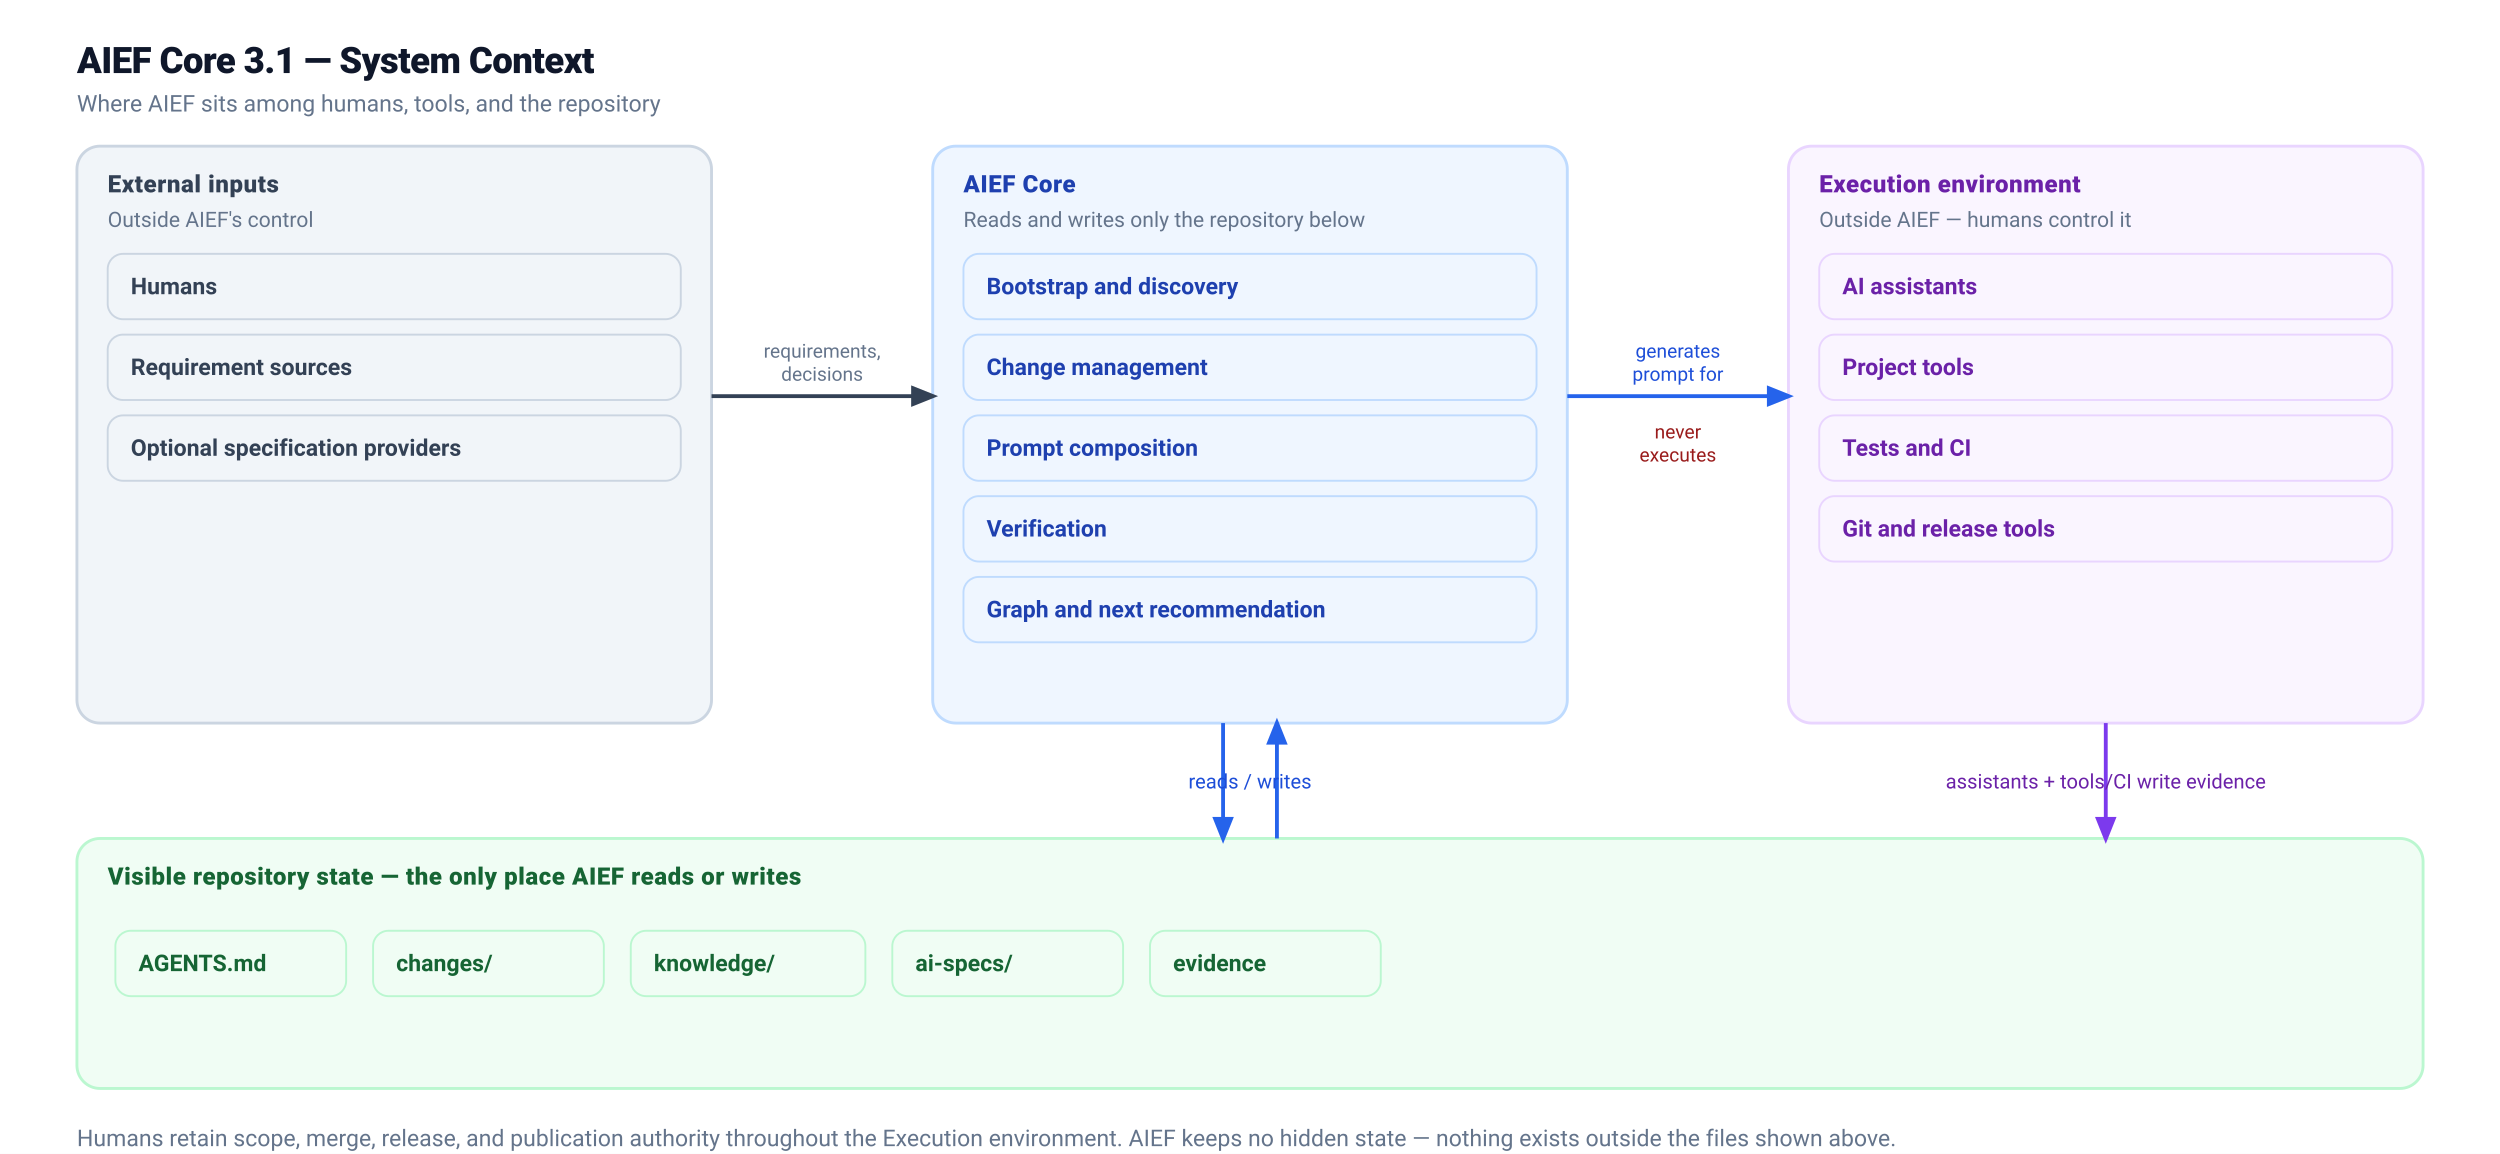
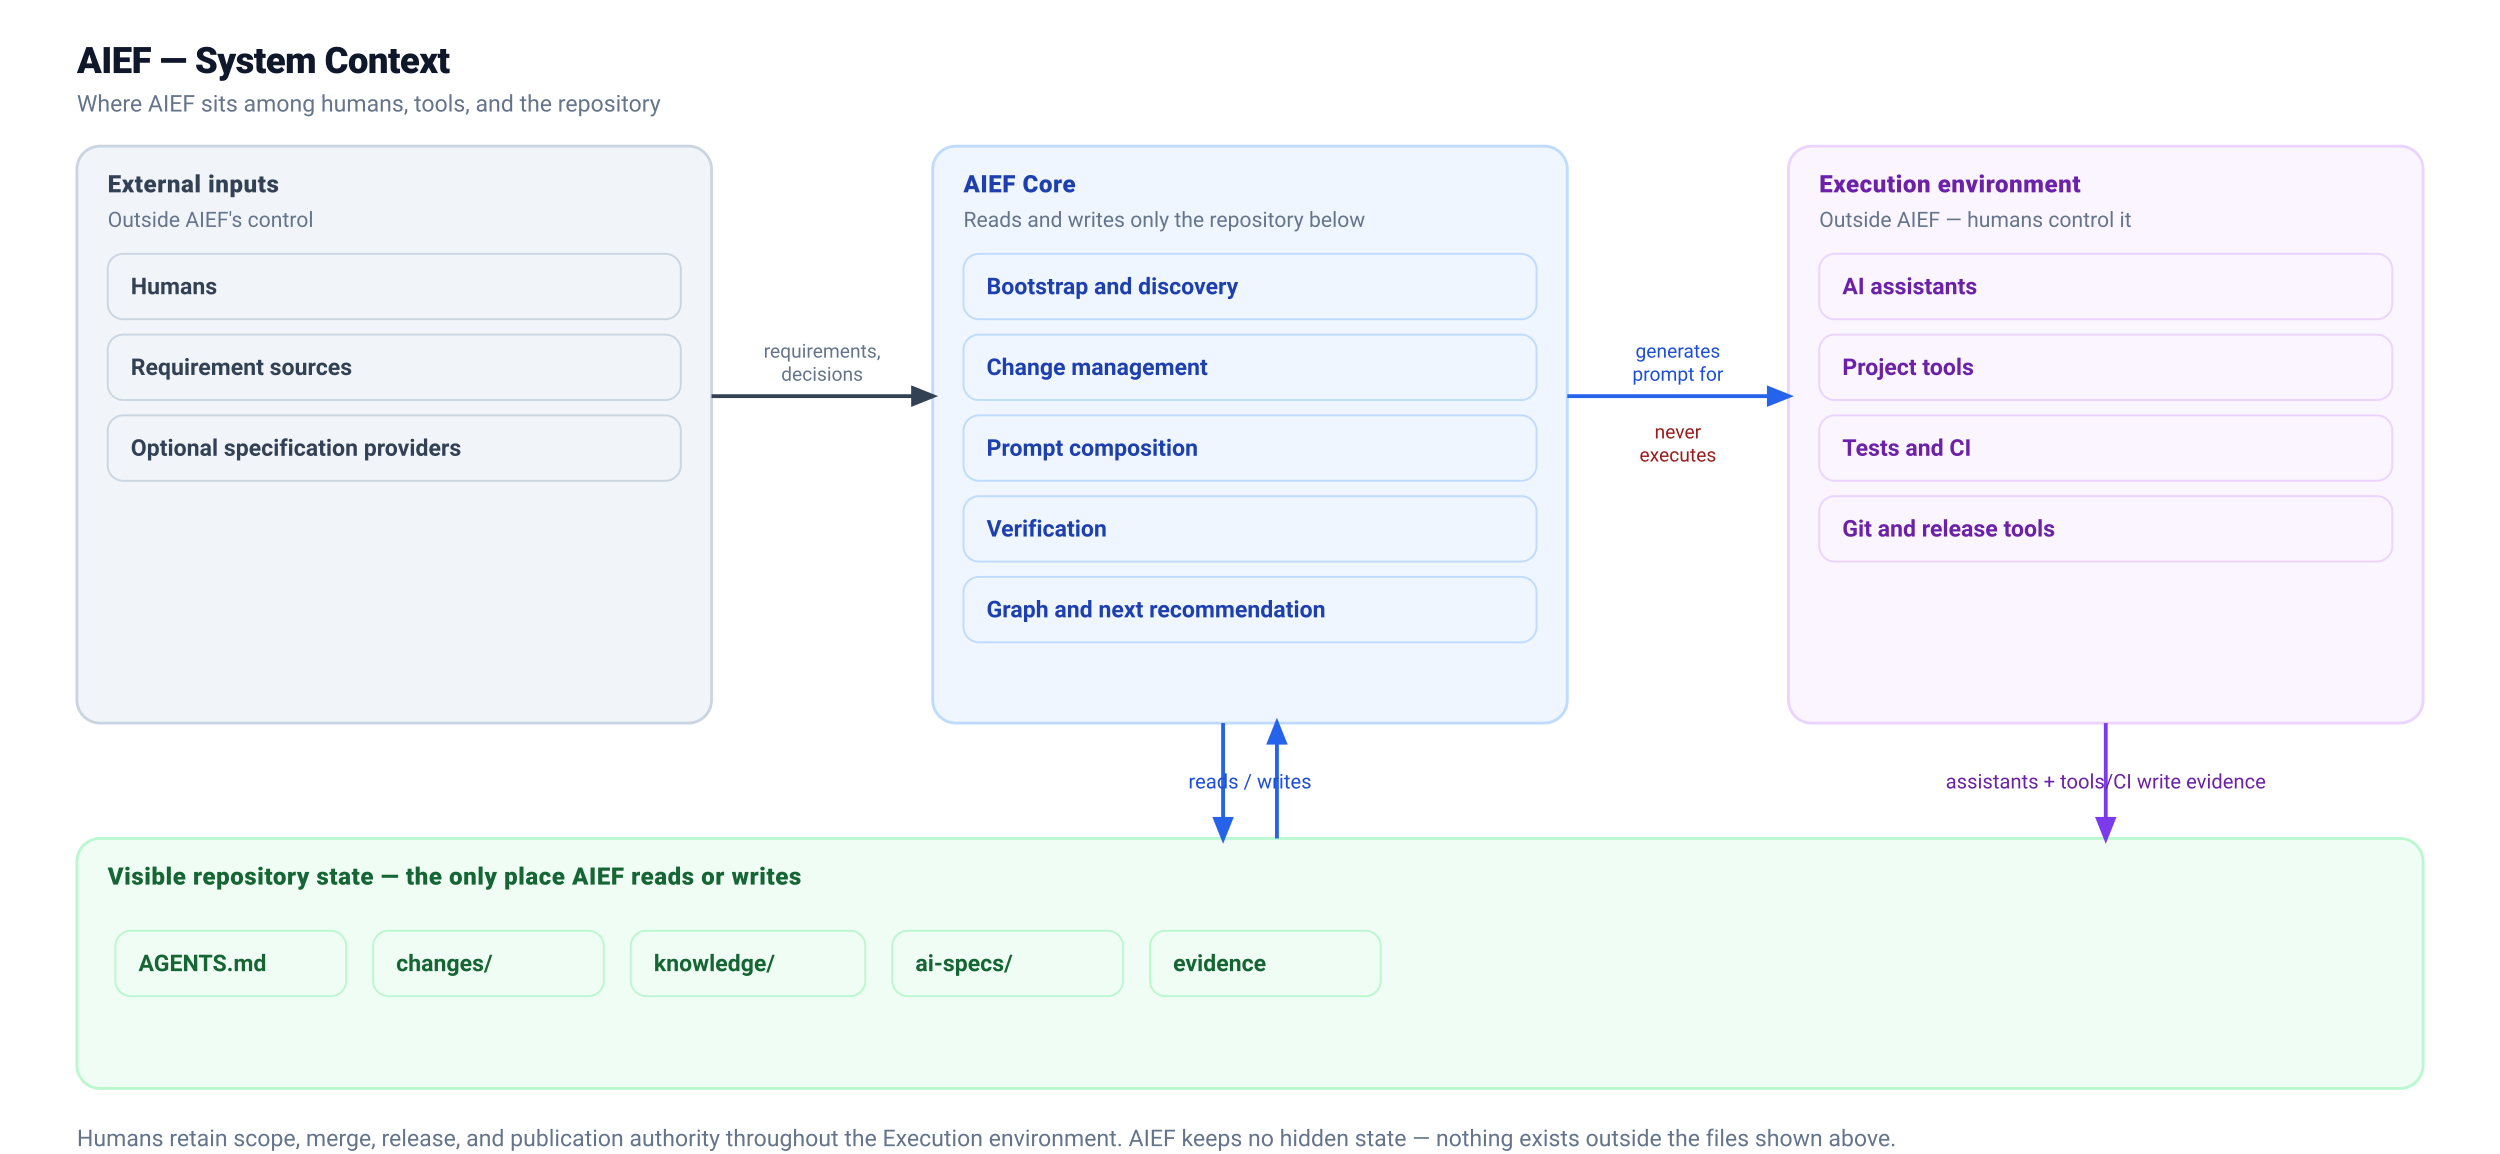
<svg xmlns="http://www.w3.org/2000/svg" viewBox="0 0 1300 600" width="1300" height="600" role="img" aria-labelledby="sc-title sc-desc" style="background-color:#ffffff;font-family:-apple-system, BlinkMacSystemFont, 'Segoe UI', Roboto, Helvetica, Arial, sans-serif">
  <defs>
    <filter id="card-shadow" x="-8%" y="-8%" width="116%" height="116%">
      <feDropShadow dx="0" dy="3" stdDeviation="4" flood-color="#0f172a" flood-opacity="0.08" />
    </filter>
    <marker id="arrow-slate" viewBox="0 0 10 10" refX="8" refY="5" markerWidth="7" markerHeight="7" orient="auto-start-reverse">
      <path d="M 0 1 L 10 5 L 0 9 z" fill="#334155" />
    </marker>
    <marker id="arrow-blue" viewBox="0 0 10 10" refX="8" refY="5" markerWidth="7" markerHeight="7" orient="auto-start-reverse">
      <path d="M 0 1 L 10 5 L 0 9 z" fill="#2563eb" />
    </marker>
    <marker id="arrow-violet" viewBox="0 0 10 10" refX="8" refY="5" markerWidth="7" markerHeight="7" orient="auto-start-reverse">
      <path d="M 0 1 L 10 5 L 0 9 z" fill="#7c3aed" />
    </marker>
    <marker id="arrow-green" viewBox="0 0 10 10" refX="8" refY="5" markerWidth="7" markerHeight="7" orient="auto-start-reverse">
      <path d="M 0 1 L 10 5 L 0 9 z" fill="#16a34a" />
    </marker>
    <marker id="arrow-amber" viewBox="0 0 10 10" refX="8" refY="5" markerWidth="7" markerHeight="7" orient="auto-start-reverse">
      <path d="M 0 1 L 10 5 L 0 9 z" fill="#d97706" />
    </marker>
    <marker id="arrow-red" viewBox="0 0 10 10" refX="8" refY="5" markerWidth="7" markerHeight="7" orient="auto-start-reverse">
      <path d="M 0 1 L 10 5 L 0 9 z" fill="#dc2626" />
    </marker>
    <marker id="arrow-gray" viewBox="0 0 10 10" refX="8" refY="5" markerWidth="7" markerHeight="7" orient="auto-start-reverse">
      <path d="M 0 1 L 10 5 L 0 9 z" fill="#64748b" />
    </marker>
  </defs>
  <rect width="1300" height="600" fill="#ffffff" />
-   <text x="40" y="38" font-size="19" font-weight="800" fill="#0f172a" letter-spacing="-0.3px">AIEF Core 3.1 — System Context</text>
+   <text x="40" y="38" font-size="19" font-weight="800" fill="#0f172a" letter-spacing="-0.3px">AIEF — System Context</text>
  <text x="40" y="58" font-size="12" fill="#64748b">Where AIEF sits among humans, tools, and the repository</text>
  <g transform="translate(40,76)">
    <rect width="330" height="300" rx="12" fill="#f1f5f9" stroke="#cbd5e1" stroke-width="1.5" stroke-dasharray="0" />
    <text x="16" y="24" font-size="12.5" font-weight="800" fill="#334155" letter-spacing="0.3px">External inputs</text>
  </g>
  <text x="56" y="118" font-size="11" fill="#64748b">Outside AIEF's control</text>
  <g transform="translate(56,132)">
    <rect width="298" height="34" rx="8" fill="#f1f5f9" stroke="#cbd5e1" stroke-width="1" />
    <text x="12" y="21" font-size="12" font-weight="600" fill="#334155">Humans</text>
  </g>
  <g transform="translate(56,174)">
    <rect width="298" height="34" rx="8" fill="#f1f5f9" stroke="#cbd5e1" stroke-width="1" />
    <text x="12" y="21" font-size="12" font-weight="600" fill="#334155">Requirement sources</text>
  </g>
  <g transform="translate(56,216)">
    <rect width="298" height="34" rx="8" fill="#f1f5f9" stroke="#cbd5e1" stroke-width="1" />
    <text x="12" y="21" font-size="12" font-weight="600" fill="#334155">Optional specification providers</text>
  </g>
  <g transform="translate(485,76)">
    <rect width="330" height="300" rx="12" fill="#eff6ff" stroke="#bfdbfe" stroke-width="1.5" stroke-dasharray="0" />
    <text x="16" y="24" font-size="12.5" font-weight="800" fill="#1e40af" letter-spacing="0.3px">AIEF Core</text>
  </g>
  <text x="501" y="118" font-size="11" fill="#64748b">Reads and writes only the repository below</text>
  <g transform="translate(501,132)">
    <rect width="298" height="34" rx="8" fill="#eff6ff" stroke="#bfdbfe" stroke-width="1" />
    <text x="12" y="21" font-size="12" font-weight="600" fill="#1e40af">Bootstrap and discovery</text>
  </g>
  <g transform="translate(501,174)">
    <rect width="298" height="34" rx="8" fill="#eff6ff" stroke="#bfdbfe" stroke-width="1" />
    <text x="12" y="21" font-size="12" font-weight="600" fill="#1e40af">Change management</text>
  </g>
  <g transform="translate(501,216)">
    <rect width="298" height="34" rx="8" fill="#eff6ff" stroke="#bfdbfe" stroke-width="1" />
    <text x="12" y="21" font-size="12" font-weight="600" fill="#1e40af">Prompt composition</text>
  </g>
  <g transform="translate(501,258)">
    <rect width="298" height="34" rx="8" fill="#eff6ff" stroke="#bfdbfe" stroke-width="1" />
    <text x="12" y="21" font-size="12" font-weight="600" fill="#1e40af">Verification</text>
  </g>
  <g transform="translate(501,300)">
    <rect width="298" height="34" rx="8" fill="#eff6ff" stroke="#bfdbfe" stroke-width="1" />
    <text x="12" y="21" font-size="12" font-weight="600" fill="#1e40af">Graph and next recommendation</text>
  </g>
  <g transform="translate(930,76)">
    <rect width="330" height="300" rx="12" fill="#faf5ff" stroke="#e9d5ff" stroke-width="1.5" stroke-dasharray="0" />
    <text x="16" y="24" font-size="12.5" font-weight="800" fill="#6b21a8" letter-spacing="0.3px">Execution environment</text>
  </g>
  <text x="946" y="118" font-size="11" fill="#64748b">Outside AIEF — humans control it</text>
  <g transform="translate(946,132)">
    <rect width="298" height="34" rx="8" fill="#faf5ff" stroke="#e9d5ff" stroke-width="1" />
    <text x="12" y="21" font-size="12" font-weight="600" fill="#6b21a8">AI assistants</text>
  </g>
  <g transform="translate(946,174)">
    <rect width="298" height="34" rx="8" fill="#faf5ff" stroke="#e9d5ff" stroke-width="1" />
    <text x="12" y="21" font-size="12" font-weight="600" fill="#6b21a8">Project tools</text>
  </g>
  <g transform="translate(946,216)">
    <rect width="298" height="34" rx="8" fill="#faf5ff" stroke="#e9d5ff" stroke-width="1" />
    <text x="12" y="21" font-size="12" font-weight="600" fill="#6b21a8">Tests and CI</text>
  </g>
  <g transform="translate(946,258)">
    <rect width="298" height="34" rx="8" fill="#faf5ff" stroke="#e9d5ff" stroke-width="1" />
    <text x="12" y="21" font-size="12" font-weight="600" fill="#6b21a8">Git and release tools</text>
  </g>
  <path d="M 370 206 L 485 206" fill="none" stroke="#334155" stroke-width="2" marker-end="url(#arrow-slate)" />
  <text x="427.5" y="186" font-size="10" fill="#64748b" text-anchor="middle">requirements,</text>
  <text x="427.5" y="198" font-size="10" fill="#64748b" text-anchor="middle">decisions</text>
  <path d="M 815 206 L 930 206" fill="none" stroke="#2563eb" stroke-width="2" marker-end="url(#arrow-blue)" />
  <text x="872.5" y="186" font-size="10" fill="#1d4ed8" text-anchor="middle">generates</text>
  <text x="872.5" y="198" font-size="10" fill="#1d4ed8" text-anchor="middle">prompt for</text>
  <text x="872.5" y="228" font-size="10" fill="#991b1b" text-anchor="middle">never</text>
  <text x="872.5" y="240" font-size="10" fill="#991b1b" text-anchor="middle">executes</text>
  <g transform="translate(40,436)">
    <rect width="1220" height="130" rx="12" fill="#f0fdf4" stroke="#bbf7d0" stroke-width="1.5" stroke-dasharray="0" />
    <text x="16" y="24" font-size="12.5" font-weight="800" fill="#166534" letter-spacing="0.3px">Visible repository state — the only place AIEF reads or writes</text>
  </g>
  <g transform="translate(60,484)">
    <rect width="120" height="34" rx="8" fill="#f0fdf4" stroke="#bbf7d0" stroke-width="1" />
    <text x="12" y="21" font-size="12" font-weight="600" fill="#166534">AGENTS.md</text>
  </g>
  <g transform="translate(194,484)">
    <rect width="120" height="34" rx="8" fill="#f0fdf4" stroke="#bbf7d0" stroke-width="1" />
    <text x="12" y="21" font-size="12" font-weight="600" fill="#166534">changes/</text>
  </g>
  <g transform="translate(328,484)">
    <rect width="122" height="34" rx="8" fill="#f0fdf4" stroke="#bbf7d0" stroke-width="1" />
    <text x="12" y="21" font-size="12" font-weight="600" fill="#166534">knowledge/</text>
  </g>
  <g transform="translate(464,484)">
    <rect width="120" height="34" rx="8" fill="#f0fdf4" stroke="#bbf7d0" stroke-width="1" />
    <text x="12" y="21" font-size="12" font-weight="600" fill="#166534">ai-specs/</text>
  </g>
  <g transform="translate(598,484)">
    <rect width="120" height="34" rx="8" fill="#f0fdf4" stroke="#bbf7d0" stroke-width="1" />
    <text x="12" y="21" font-size="12" font-weight="600" fill="#166534">evidence</text>
  </g>
  <path d="M 636.0 376 L 636.0 436" fill="none" stroke="#2563eb" stroke-width="2" marker-end="url(#arrow-blue)" />
  <path d="M 664.0 436 L 664.0 376" fill="none" stroke="#2563eb" stroke-width="2" marker-end="url(#arrow-blue)" />
  <text x="650.0" y="410" font-size="10.5" fill="#1d4ed8" text-anchor="middle">reads / writes</text>
  <path d="M 1095.0 376 L 1095.0 436" fill="none" stroke="#7c3aed" stroke-width="2" marker-end="url(#arrow-violet)" />
  <text x="1095.0" y="410" font-size="10.5" fill="#6b21a8" text-anchor="middle">assistants + tools/CI write evidence</text>
  <text x="40" y="596" font-size="12" fill="#64748b">Humans retain scope, merge, release, and publication authority throughout the Execution environment. AIEF keeps no hidden state — nothing exists outside the files shown above.</text>
</svg>
